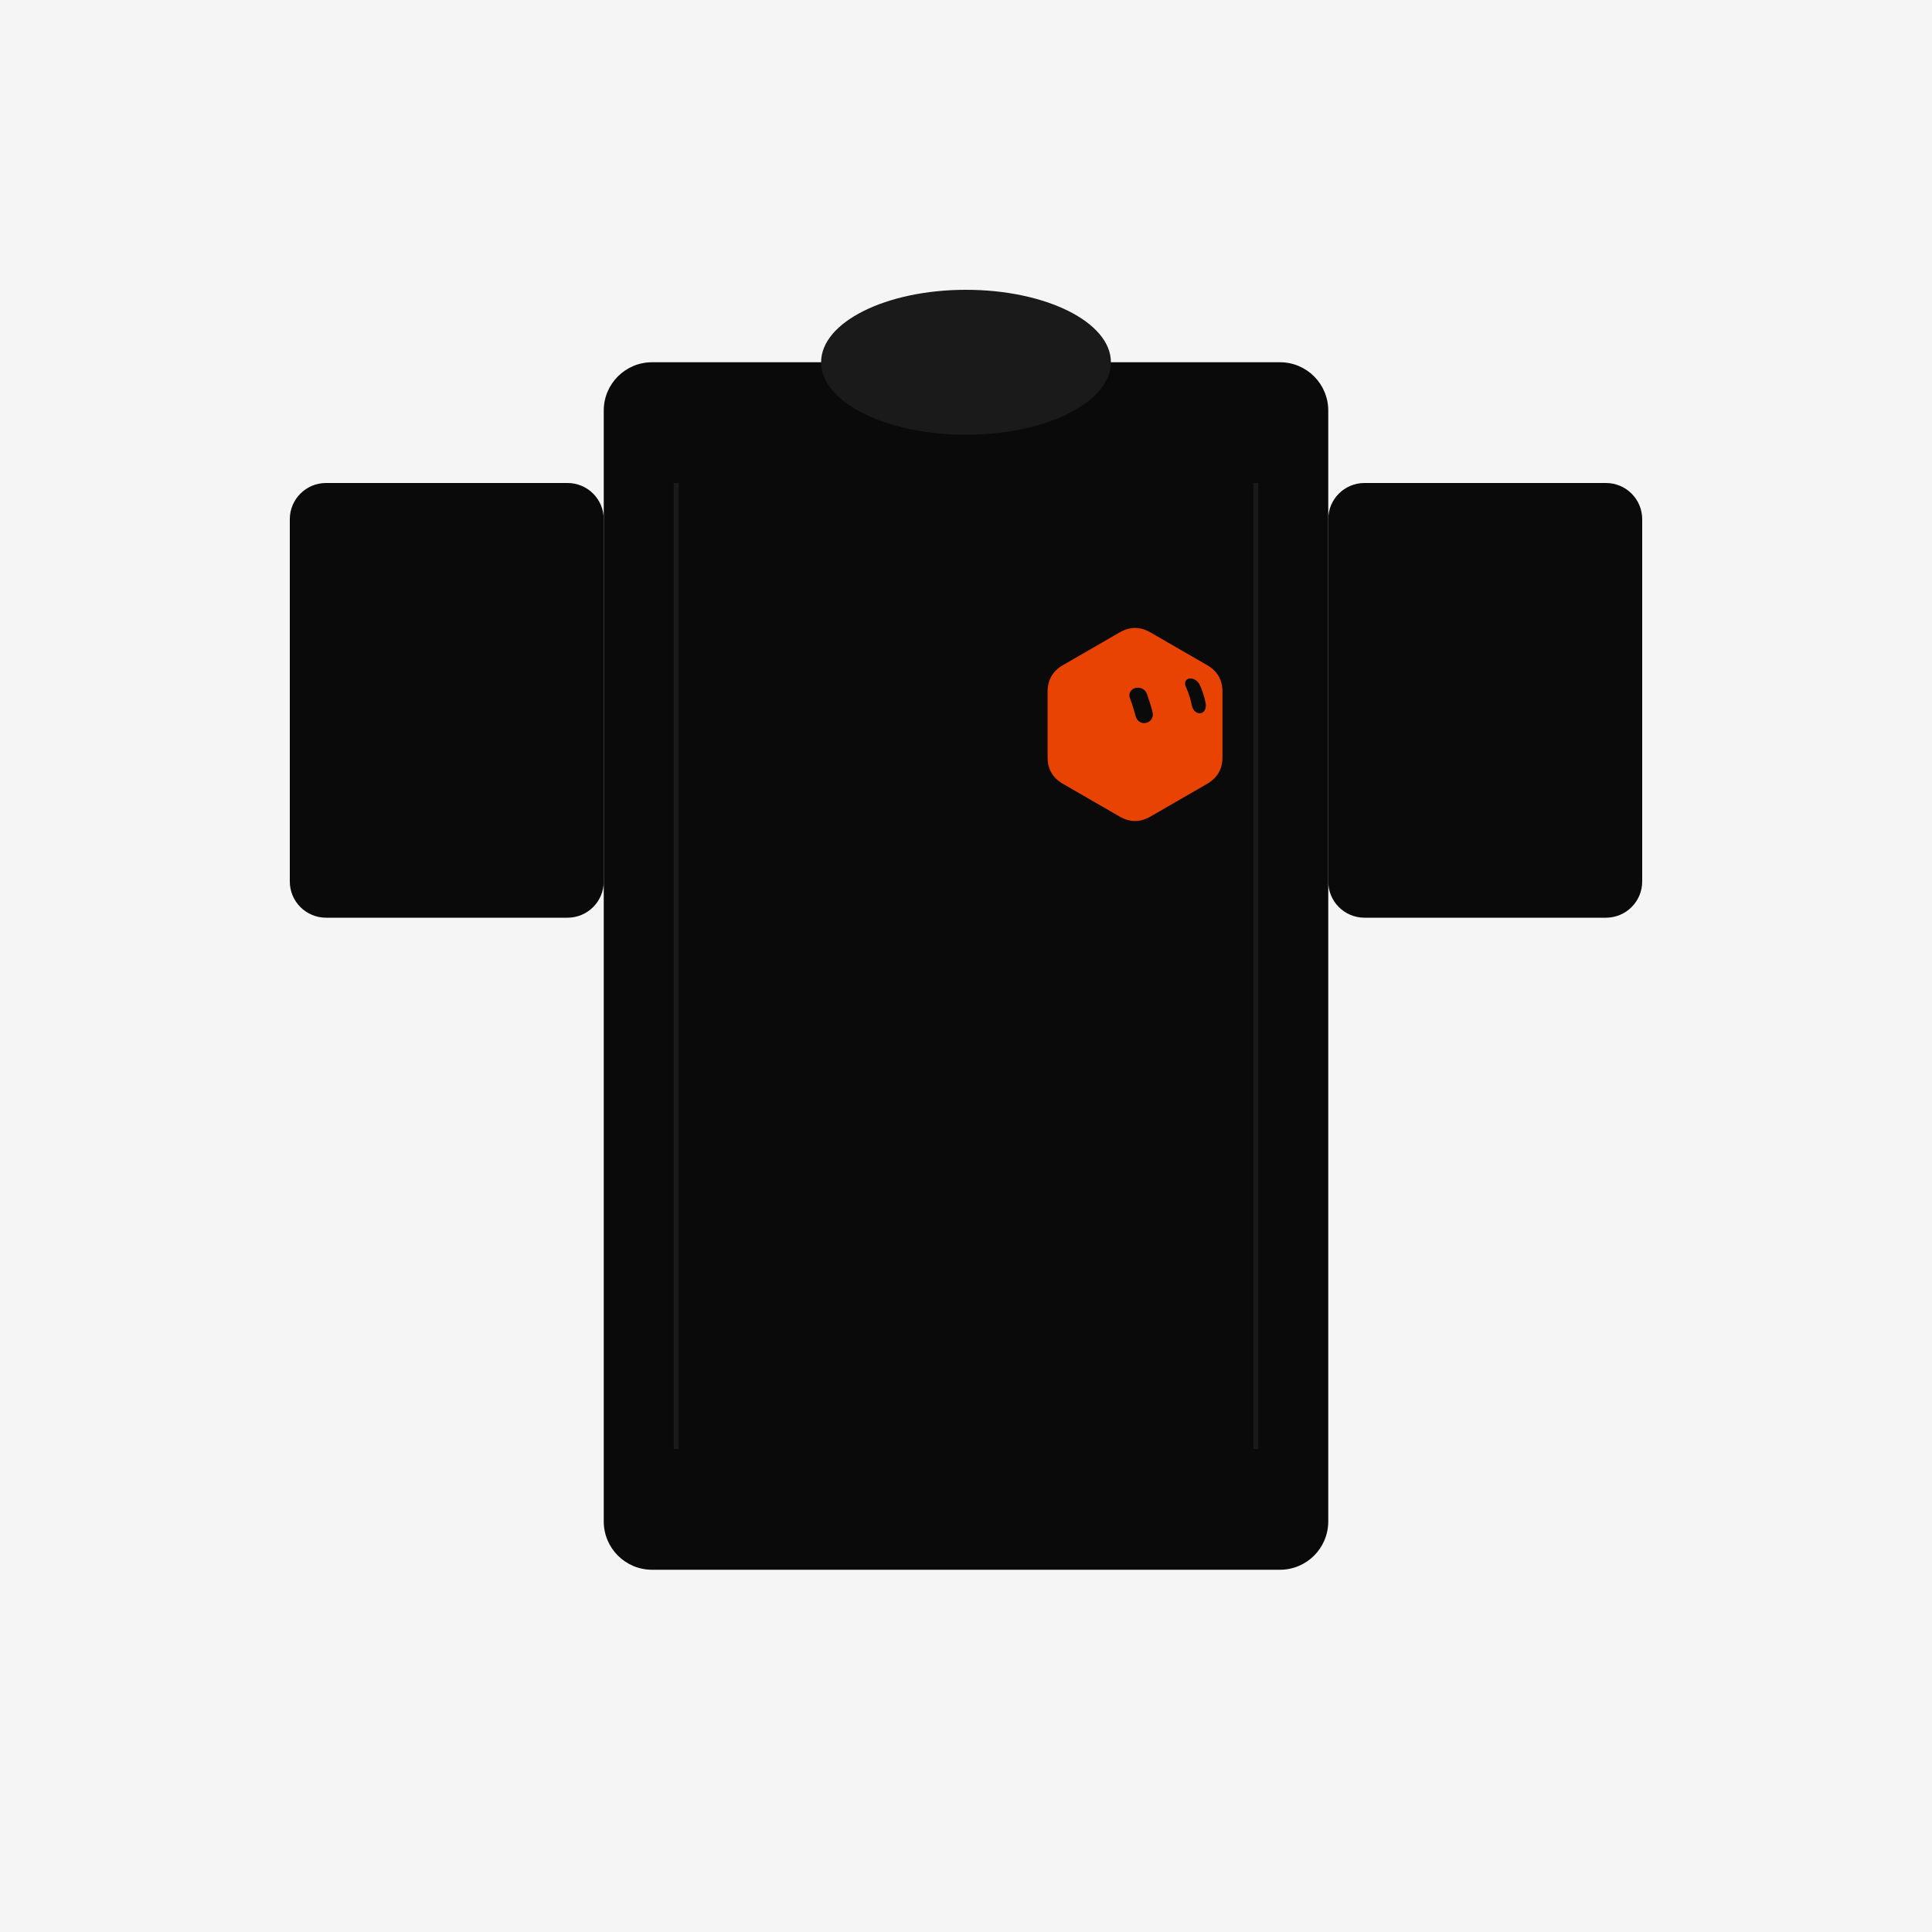
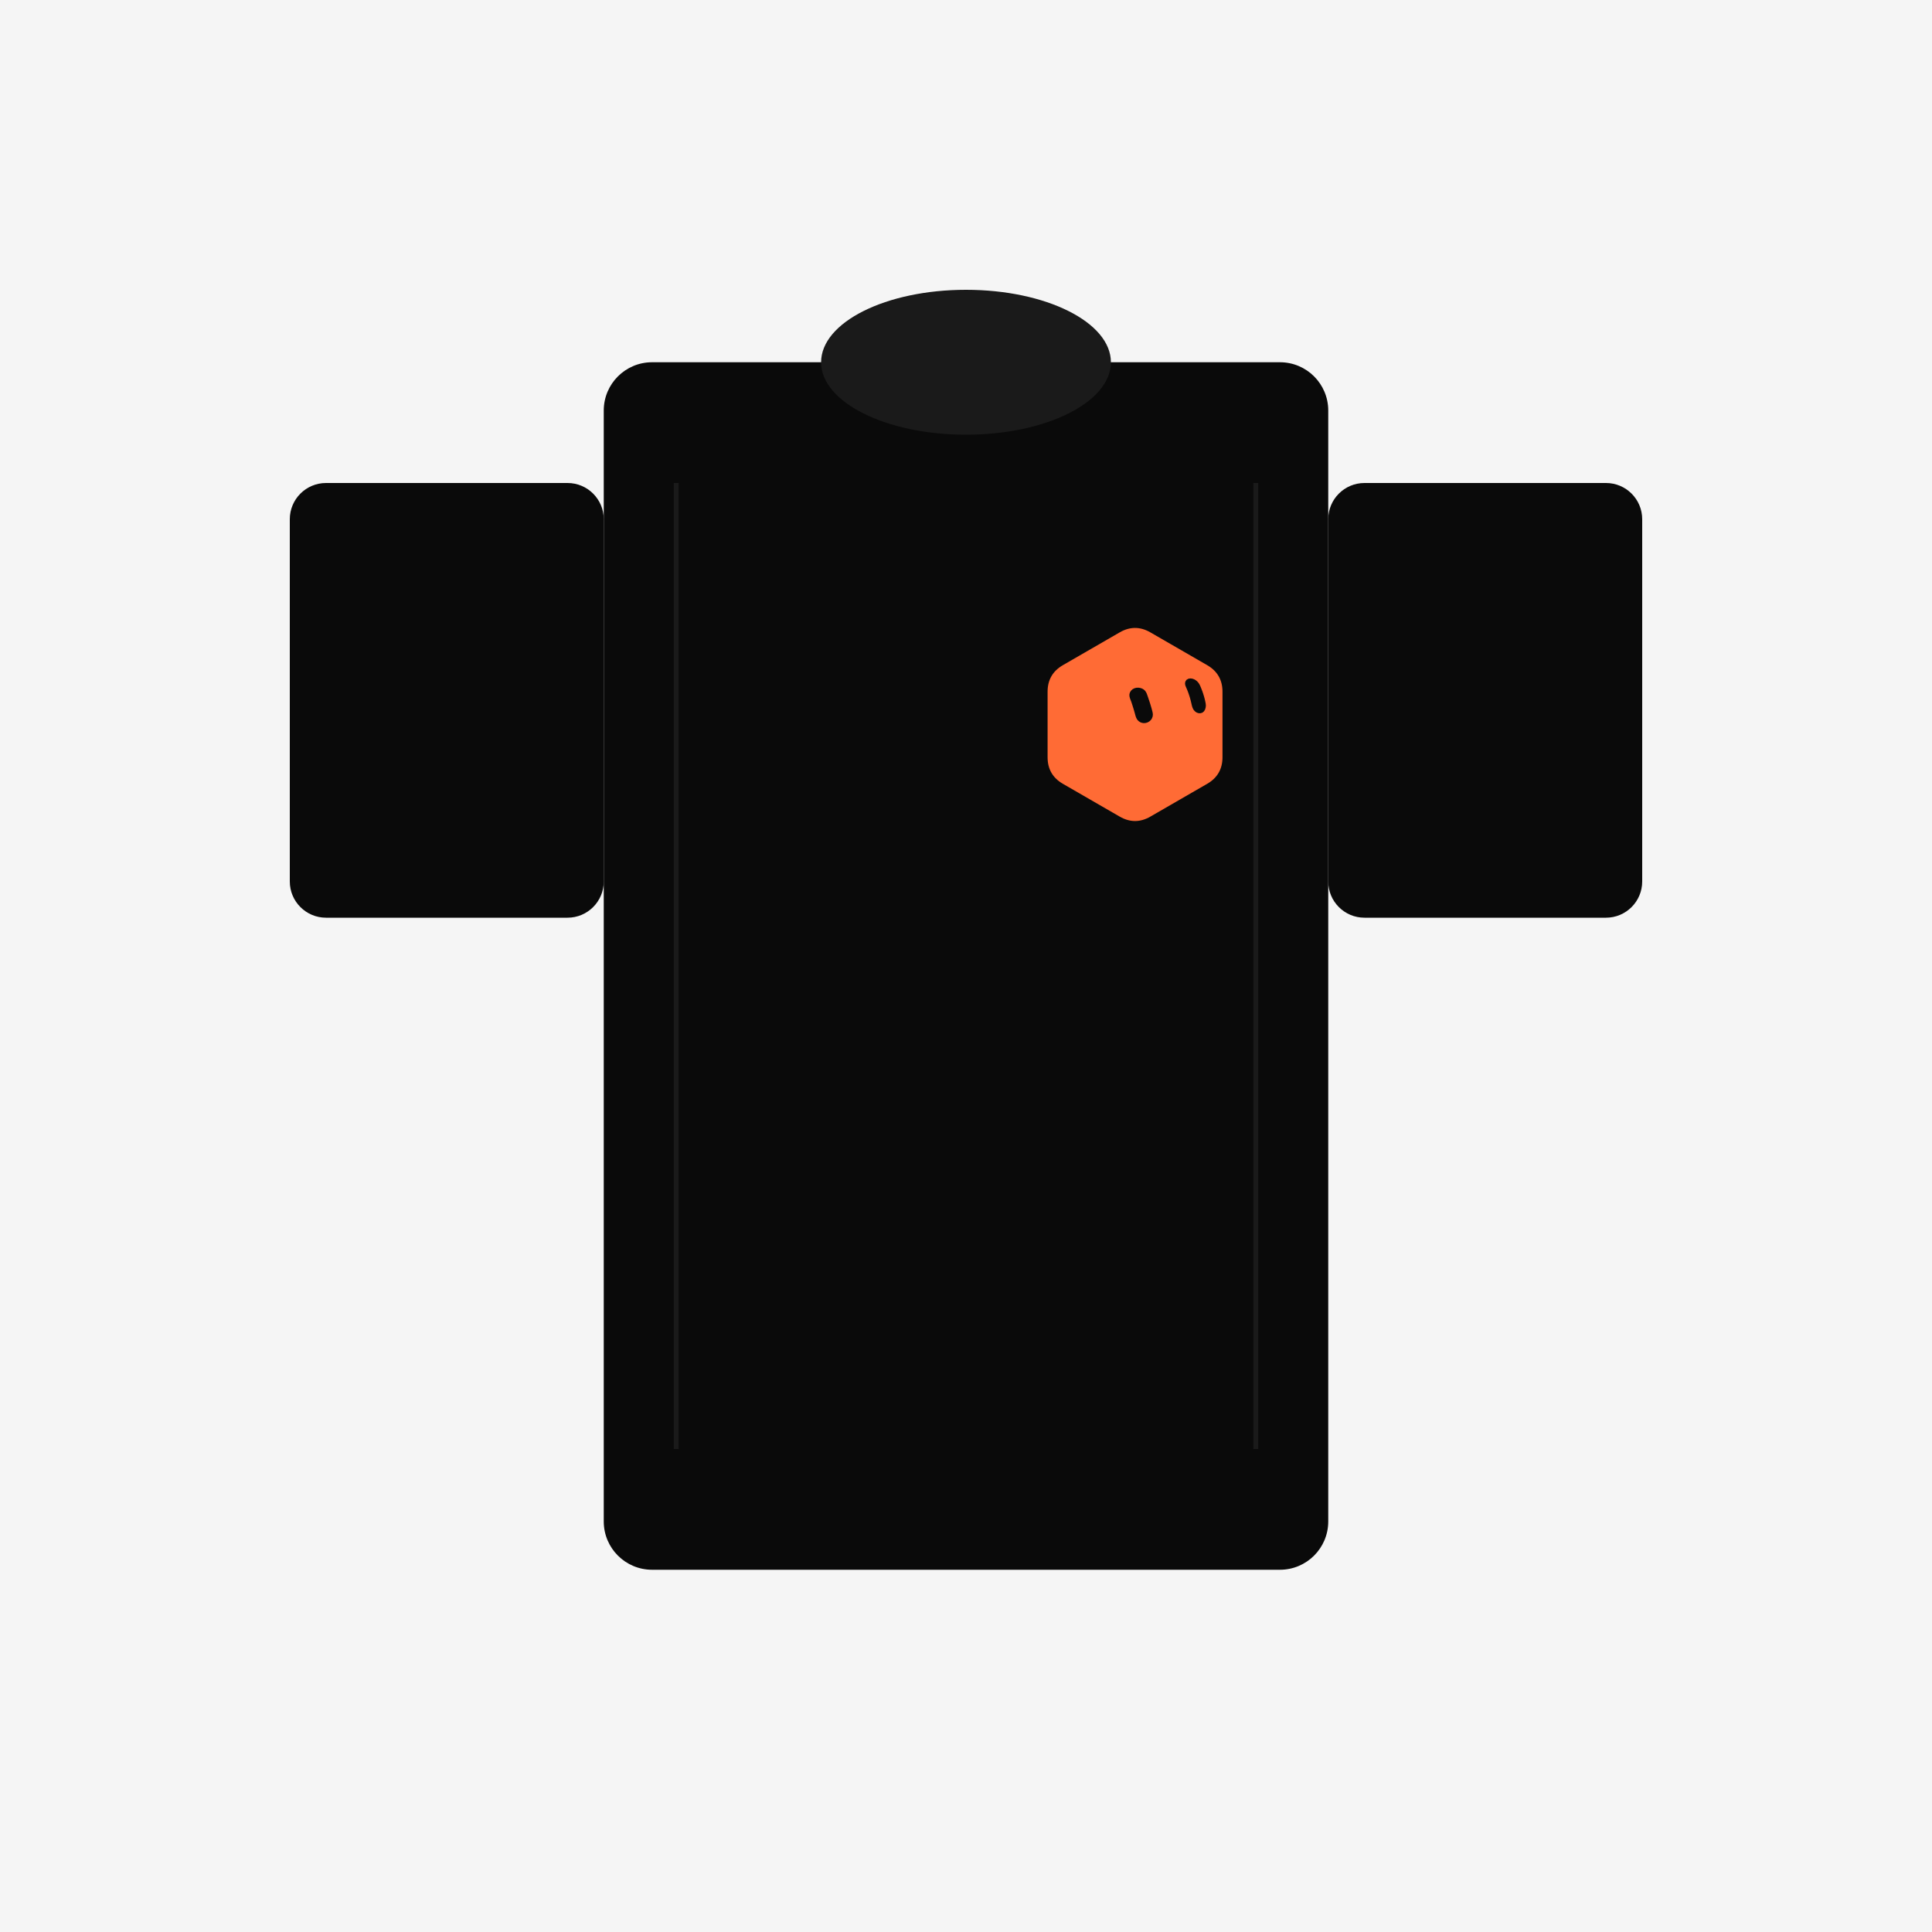
<svg xmlns="http://www.w3.org/2000/svg" width="800" height="800" viewBox="0 0 800 800">
  <defs>
    <style>
      .flatlay-background { fill: #F5F5F5; }
      .tee { fill: #0A0A0A; }
    </style>
  </defs>
  <rect width="800" height="800" class="flatlay-background" />
  <g class="tee">
    <rect x="250" y="150" width="300" height="500" rx="20" fill="#0A0A0A" />
    <ellipse cx="400" cy="150" rx="60" ry="30" fill="#1A1A1A" />
    <rect x="120" y="200" width="130" height="180" rx="15" fill="#0A0A0A" />
    <rect x="550" y="200" width="130" height="180" rx="15" fill="#0A0A0A" />
    <line x1="280" y1="200" x2="280" y2="600" stroke="#1A1A1A" stroke-width="2" />
    <line x1="520" y1="200" x2="520" y2="600" stroke="#1A1A1A" stroke-width="2" />
  </g>
  <g transform="translate(430, 260) scale(0.35)">
    <g class="grok-bot-mark" data-official-id="hex" data-picker-shape="hexagon">
-       <path class="grok-bot-mark__head" fill="#E84302" d="M217.73 153.04Q217.73 174 199.58 184.48L132.42 223.25Q114.27 233.73 96.12 223.25L28.96 184.48Q10.81 174 10.81 153.04L10.81 75.5Q10.81 54.54 28.96 44.06L96.12 5.29Q114.27 -5.19 132.42 5.29L199.58 44.06Q217.73 54.54 217.73 75.5Z" />
+       <path class="grok-bot-mark__head" fill="#FF6B35" d="M217.73 153.04Q217.73 174 199.58 184.48L132.42 223.25Q114.27 233.73 96.12 223.25L28.96 184.48Q10.81 174 10.81 153.04L10.81 75.5Q10.81 54.54 28.96 44.06L96.12 5.29Q114.27 -5.19 132.42 5.29L199.58 44.06Q217.73 54.54 217.73 75.5Z" />
      <path class="grok-bot-mark__eye grok-bot-mark__eye--left" fill="#0A0A0A" d="M118.17 70.73L120.45 71.04L122.59 71.76L124.55 72.87L126.18 74.38L127.42 76.24L128.34 78.29L129.10 80.42L129.83 82.57L130.55 84.72L131.27 86.86L131.97 89.02L132.64 91.19L133.29 93.36L133.91 95.55L134.50 97.74L135.05 99.95L135.36 102.23L135.16 104.55L134.41 106.80L133.11 108.84L131.36 110.51L129.28 111.73L127.01 112.45L124.68 112.65L122.41 112.33L120.31 111.51L118.45 110.26L116.93 108.62L115.81 106.69L115.01 104.57L114.39 102.39L113.80 100.19L113.17 98.01L112.52 95.84L111.85 93.66L111.17 91.51L110.47 89.35L109.75 87.20L108.94 85.09L108.17 82.96L107.64 80.75L107.63 78.44L108.31 76.16L109.61 74.14L111.41 72.51L113.54 71.41L115.84 70.83Z" />
      <path class="grok-bot-mark__eye grok-bot-mark__eye--right" fill="#0A0A0A" d="M179.77 59.76L182.04 60.05L184.10 60.75L185.92 61.77L187.55 63.03L188.95 64.50L190.10 66.16L191.07 67.95L191.90 69.82L192.67 71.74L193.41 73.66L194.13 75.60L194.80 77.56L195.42 79.55L196.02 81.54L196.56 83.57L197.06 85.61L197.50 87.67L197.90 89.77L198.06 91.94L197.82 94.21L197.15 96.51L195.85 98.72L193.75 100.38L191.30 101.01L189.00 100.81L186.99 100.03L185.30 98.85L183.91 97.38L182.84 95.66L182.05 93.76L181.48 91.76L181.00 89.71L180.53 87.64L180.02 85.60L179.48 83.58L178.89 81.58L178.26 79.60L177.60 77.62L176.90 75.68L176.15 73.76L175.36 71.86L174.53 69.98L173.78 68.06L173.41 65.97L173.71 63.70L175.05 61.53L177.32 60.14Z" />
    </g>
  </g>
</svg>
